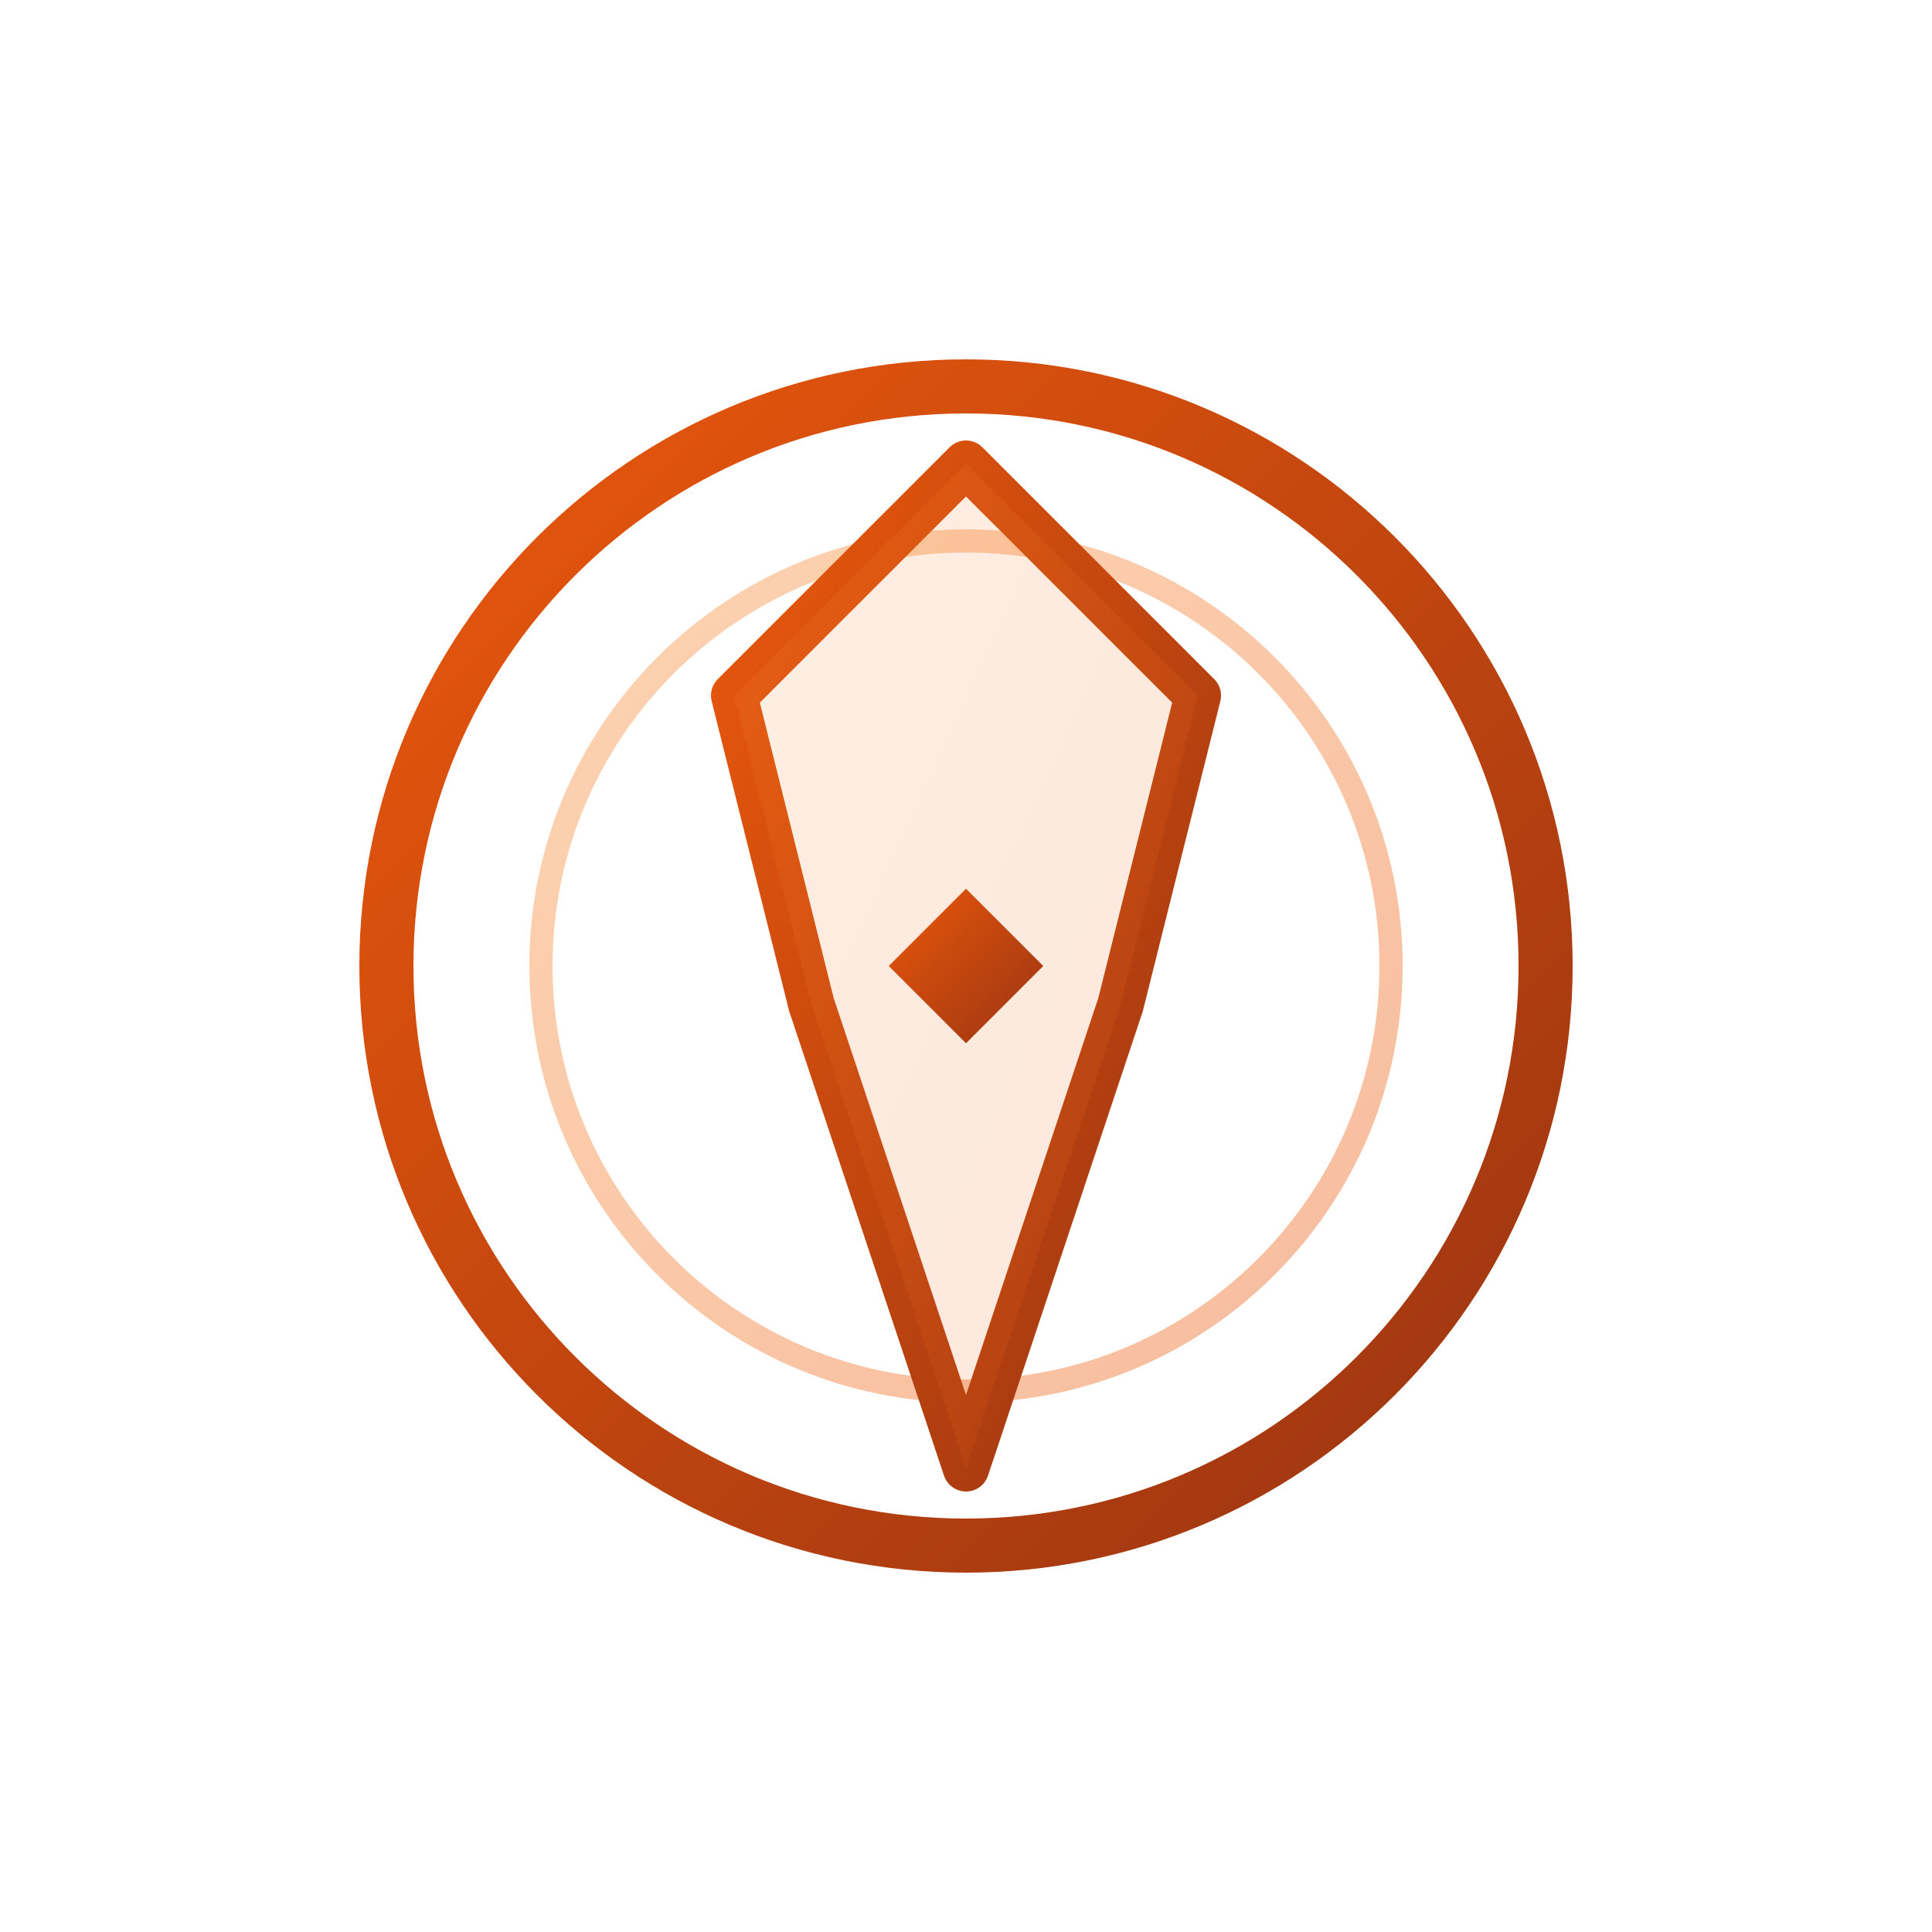
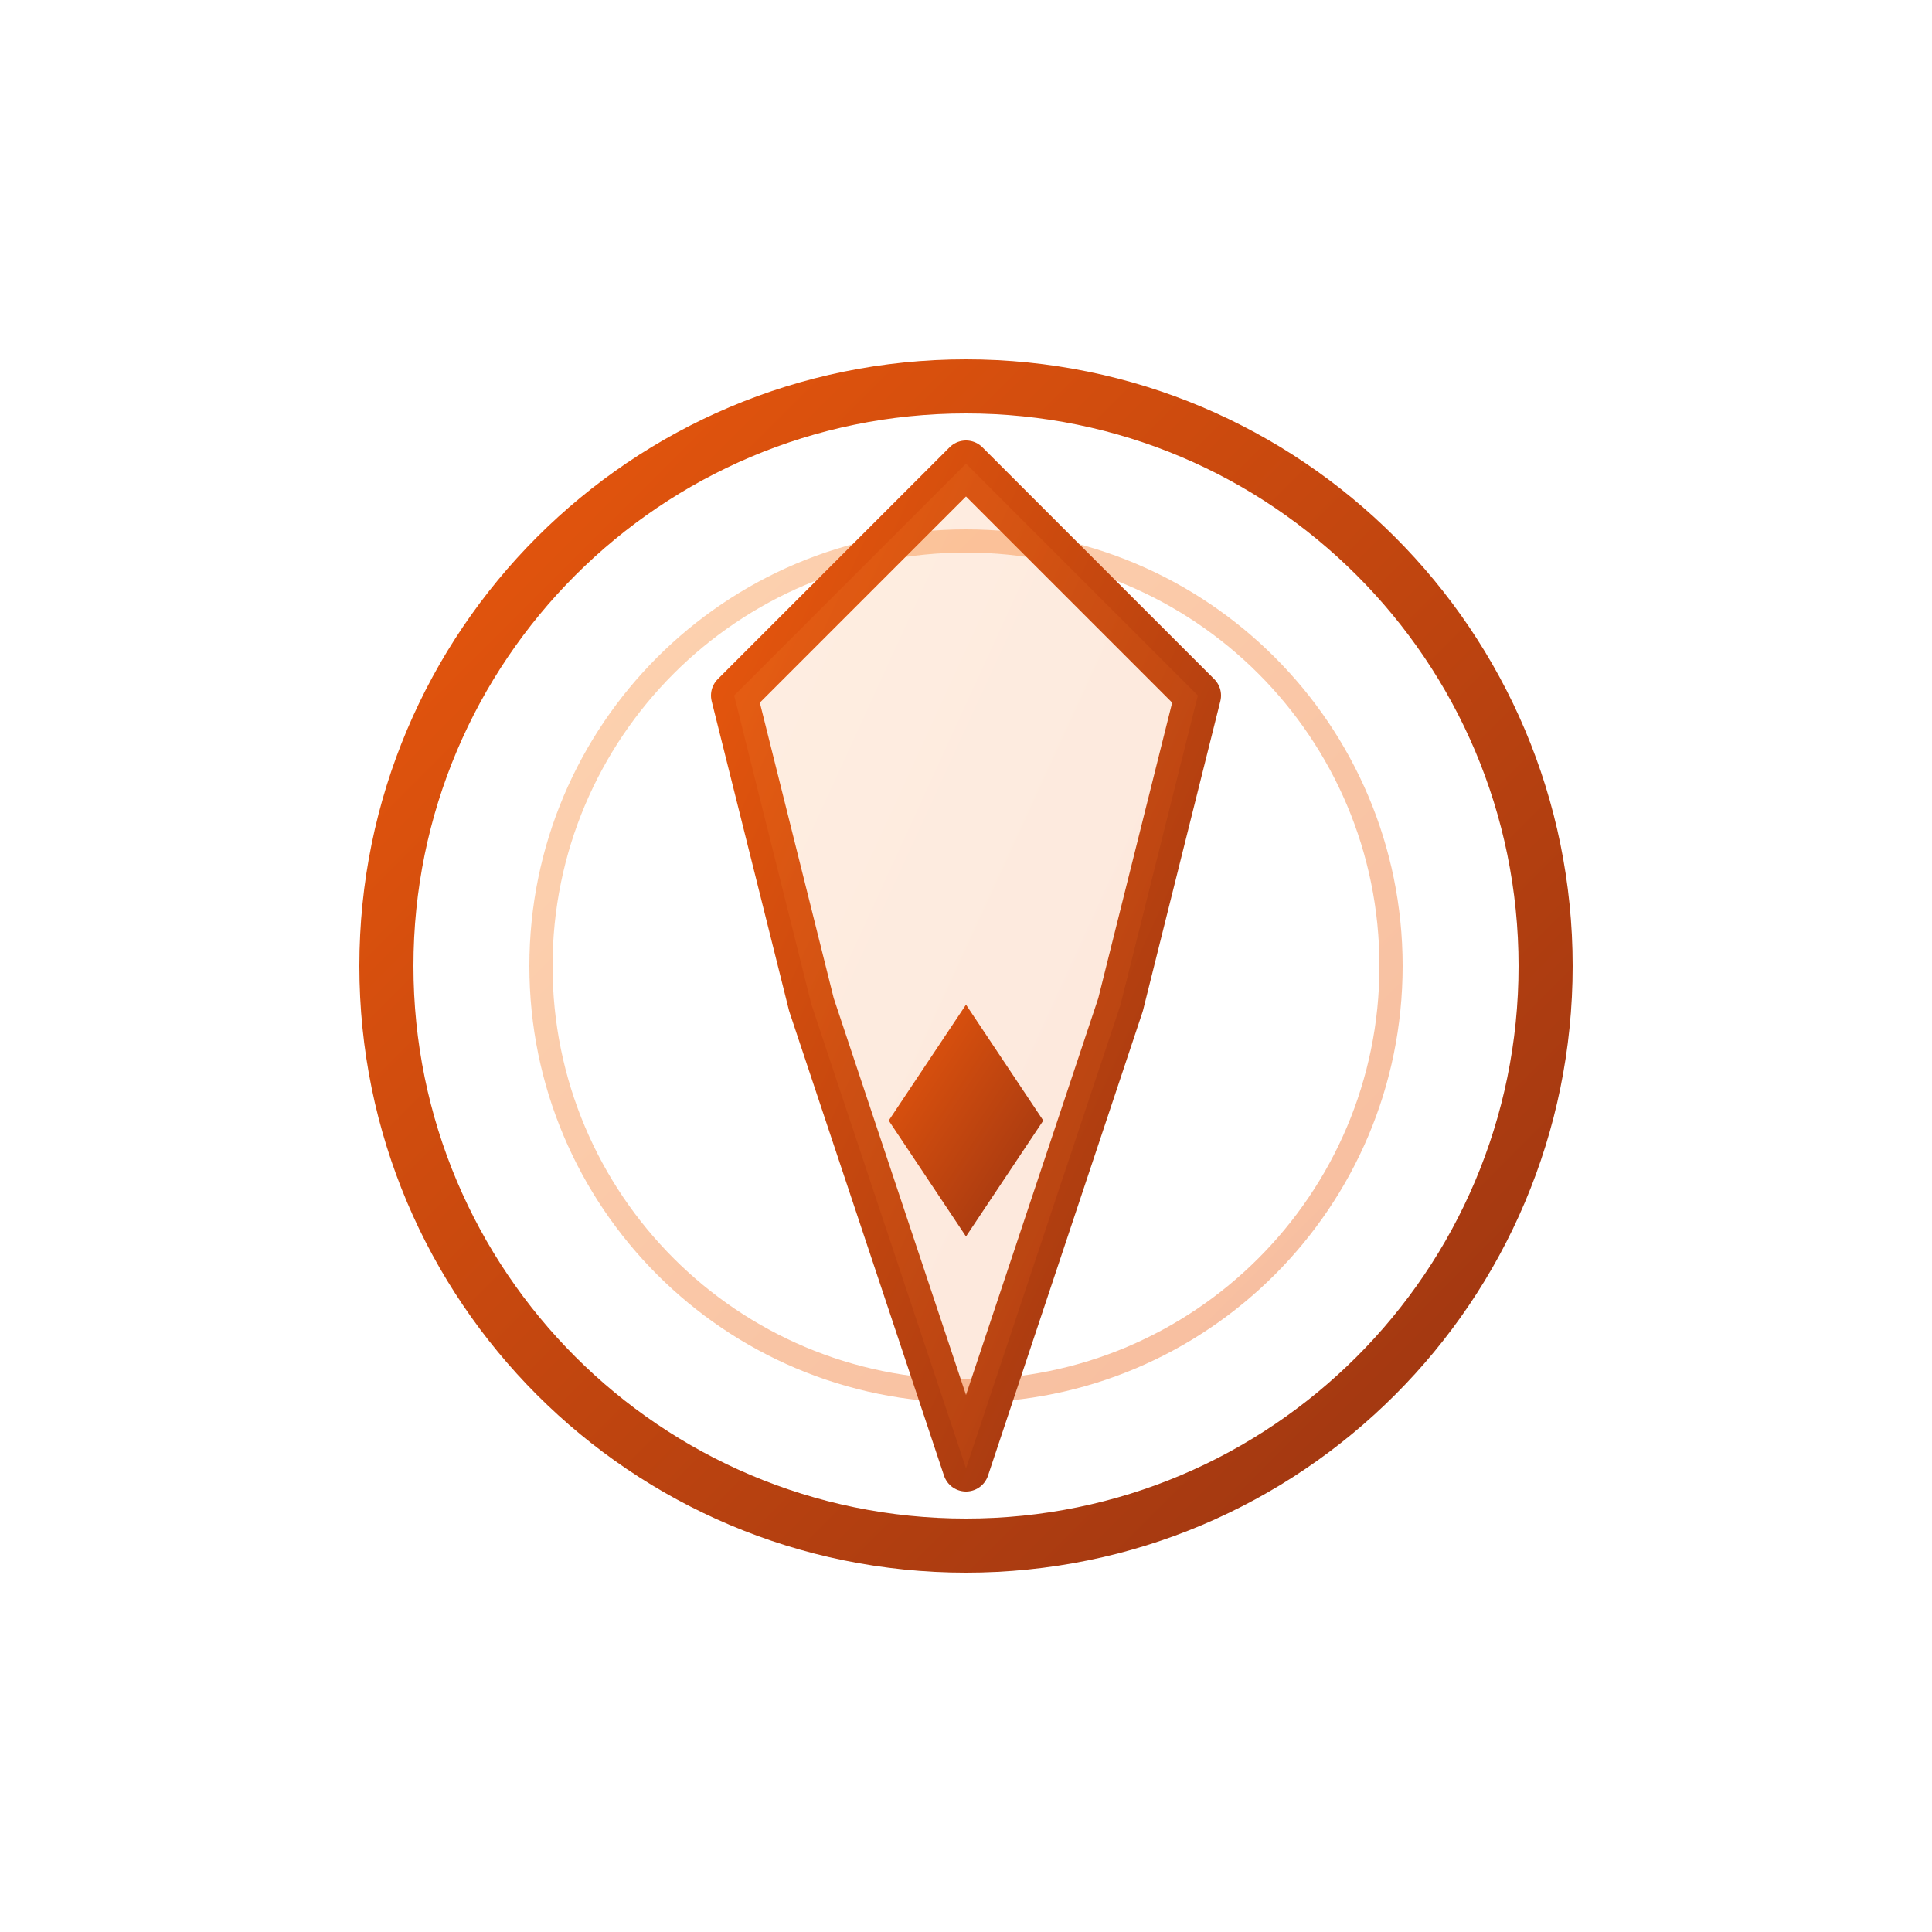
<svg xmlns="http://www.w3.org/2000/svg" viewBox="0 0 500 500">
  <defs>
    <linearGradient id="pcs-c" x1="0%" y1="0%" x2="100%" y2="100%">
      <stop offset="0%" stop-color="#EA580C" />
      <stop offset="100%" stop-color="#9A3412" />
    </linearGradient>
    <linearGradient id="pcs-o" x1="0%" y1="0%" x2="100%" y2="100%">
      <stop offset="0%" stop-color="#FB923C" />
      <stop offset="100%" stop-color="#EA580C" />
    </linearGradient>
+     <linearGradient id="pcs-g" x1="0%" y1="0%" x2="100%" y2="100%">
+       <stop offset="0%" stop-color="#F59E0B" />
+       <stop offset="100%" stop-color="#D97706" />
+     </linearGradient>
  </defs>
  <circle cx="250" cy="250" r="150" fill="none" stroke="url(#pcs-c)" stroke-width="14" />
  <circle cx="250" cy="250" r="110" fill="none" stroke="url(#pcs-o)" stroke-width="6" opacity="0.4" />
  <path fill="none" stroke="url(#pcs-c)" stroke-width="12" stroke-linejoin="round" d="M 250 120 L 310 180 L 290 260 L 250 380 L 210 260 L 190 180 Z" />
  <path fill="url(#pcs-o)" opacity="0.15" d="M 250 120 L 310 180 L 290 260 L 250 380 L 210 260 L 190 180 Z" />
-   <polygon points="250,230 270,250 250,270 230,250" fill="url(#pcs-c)" />
+   <line x1="225" y1="210" x2="275" y2="210" stroke="url(#pcs-g)" stroke-width="3" stroke-linecap="round" opacity="0.6" />
+   <line x1="230" y1="222" x2="270" y2="222" stroke="url(#pcs-g)" stroke-width="2.5" stroke-linecap="round" opacity="0.4" />
+   <line x1="225" y1="234" x2="275" y2="234" stroke="url(#pcs-g)" stroke-width="3" stroke-linecap="round" opacity="0.6" />
+   <polygon points="250,260 270,290 250,320 230,290" fill="url(#pcs-c)" />
</svg>
